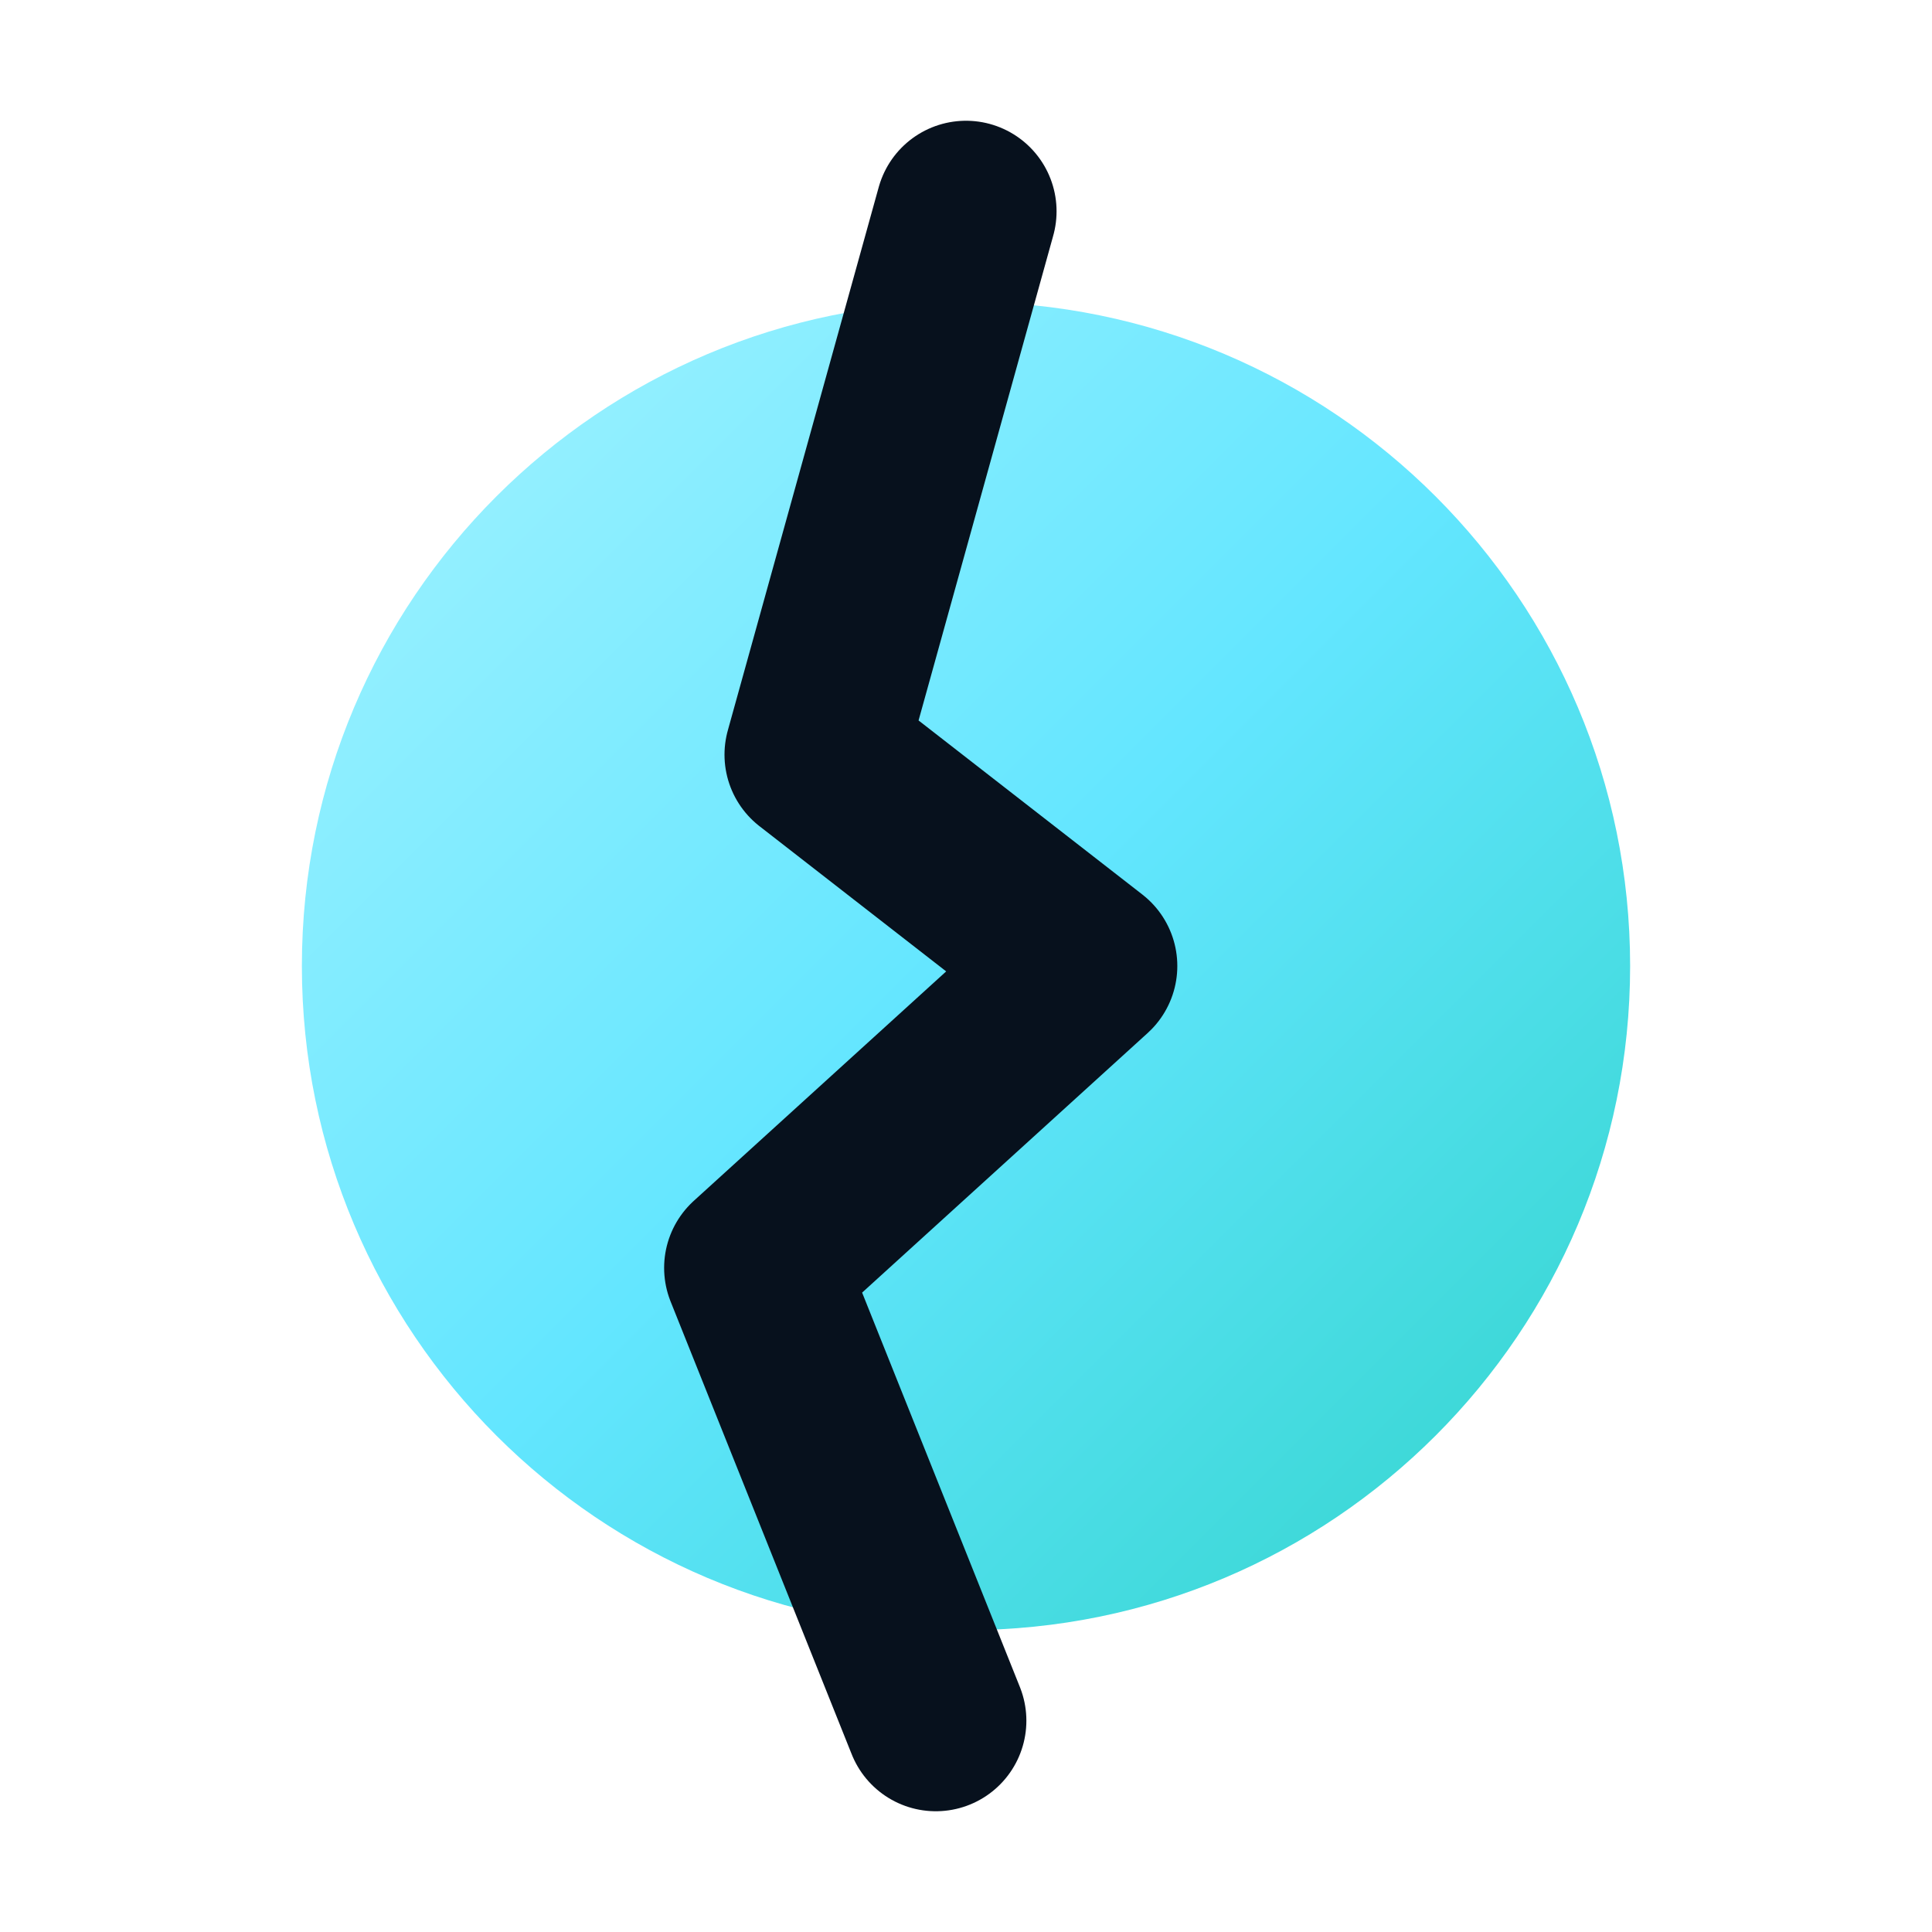
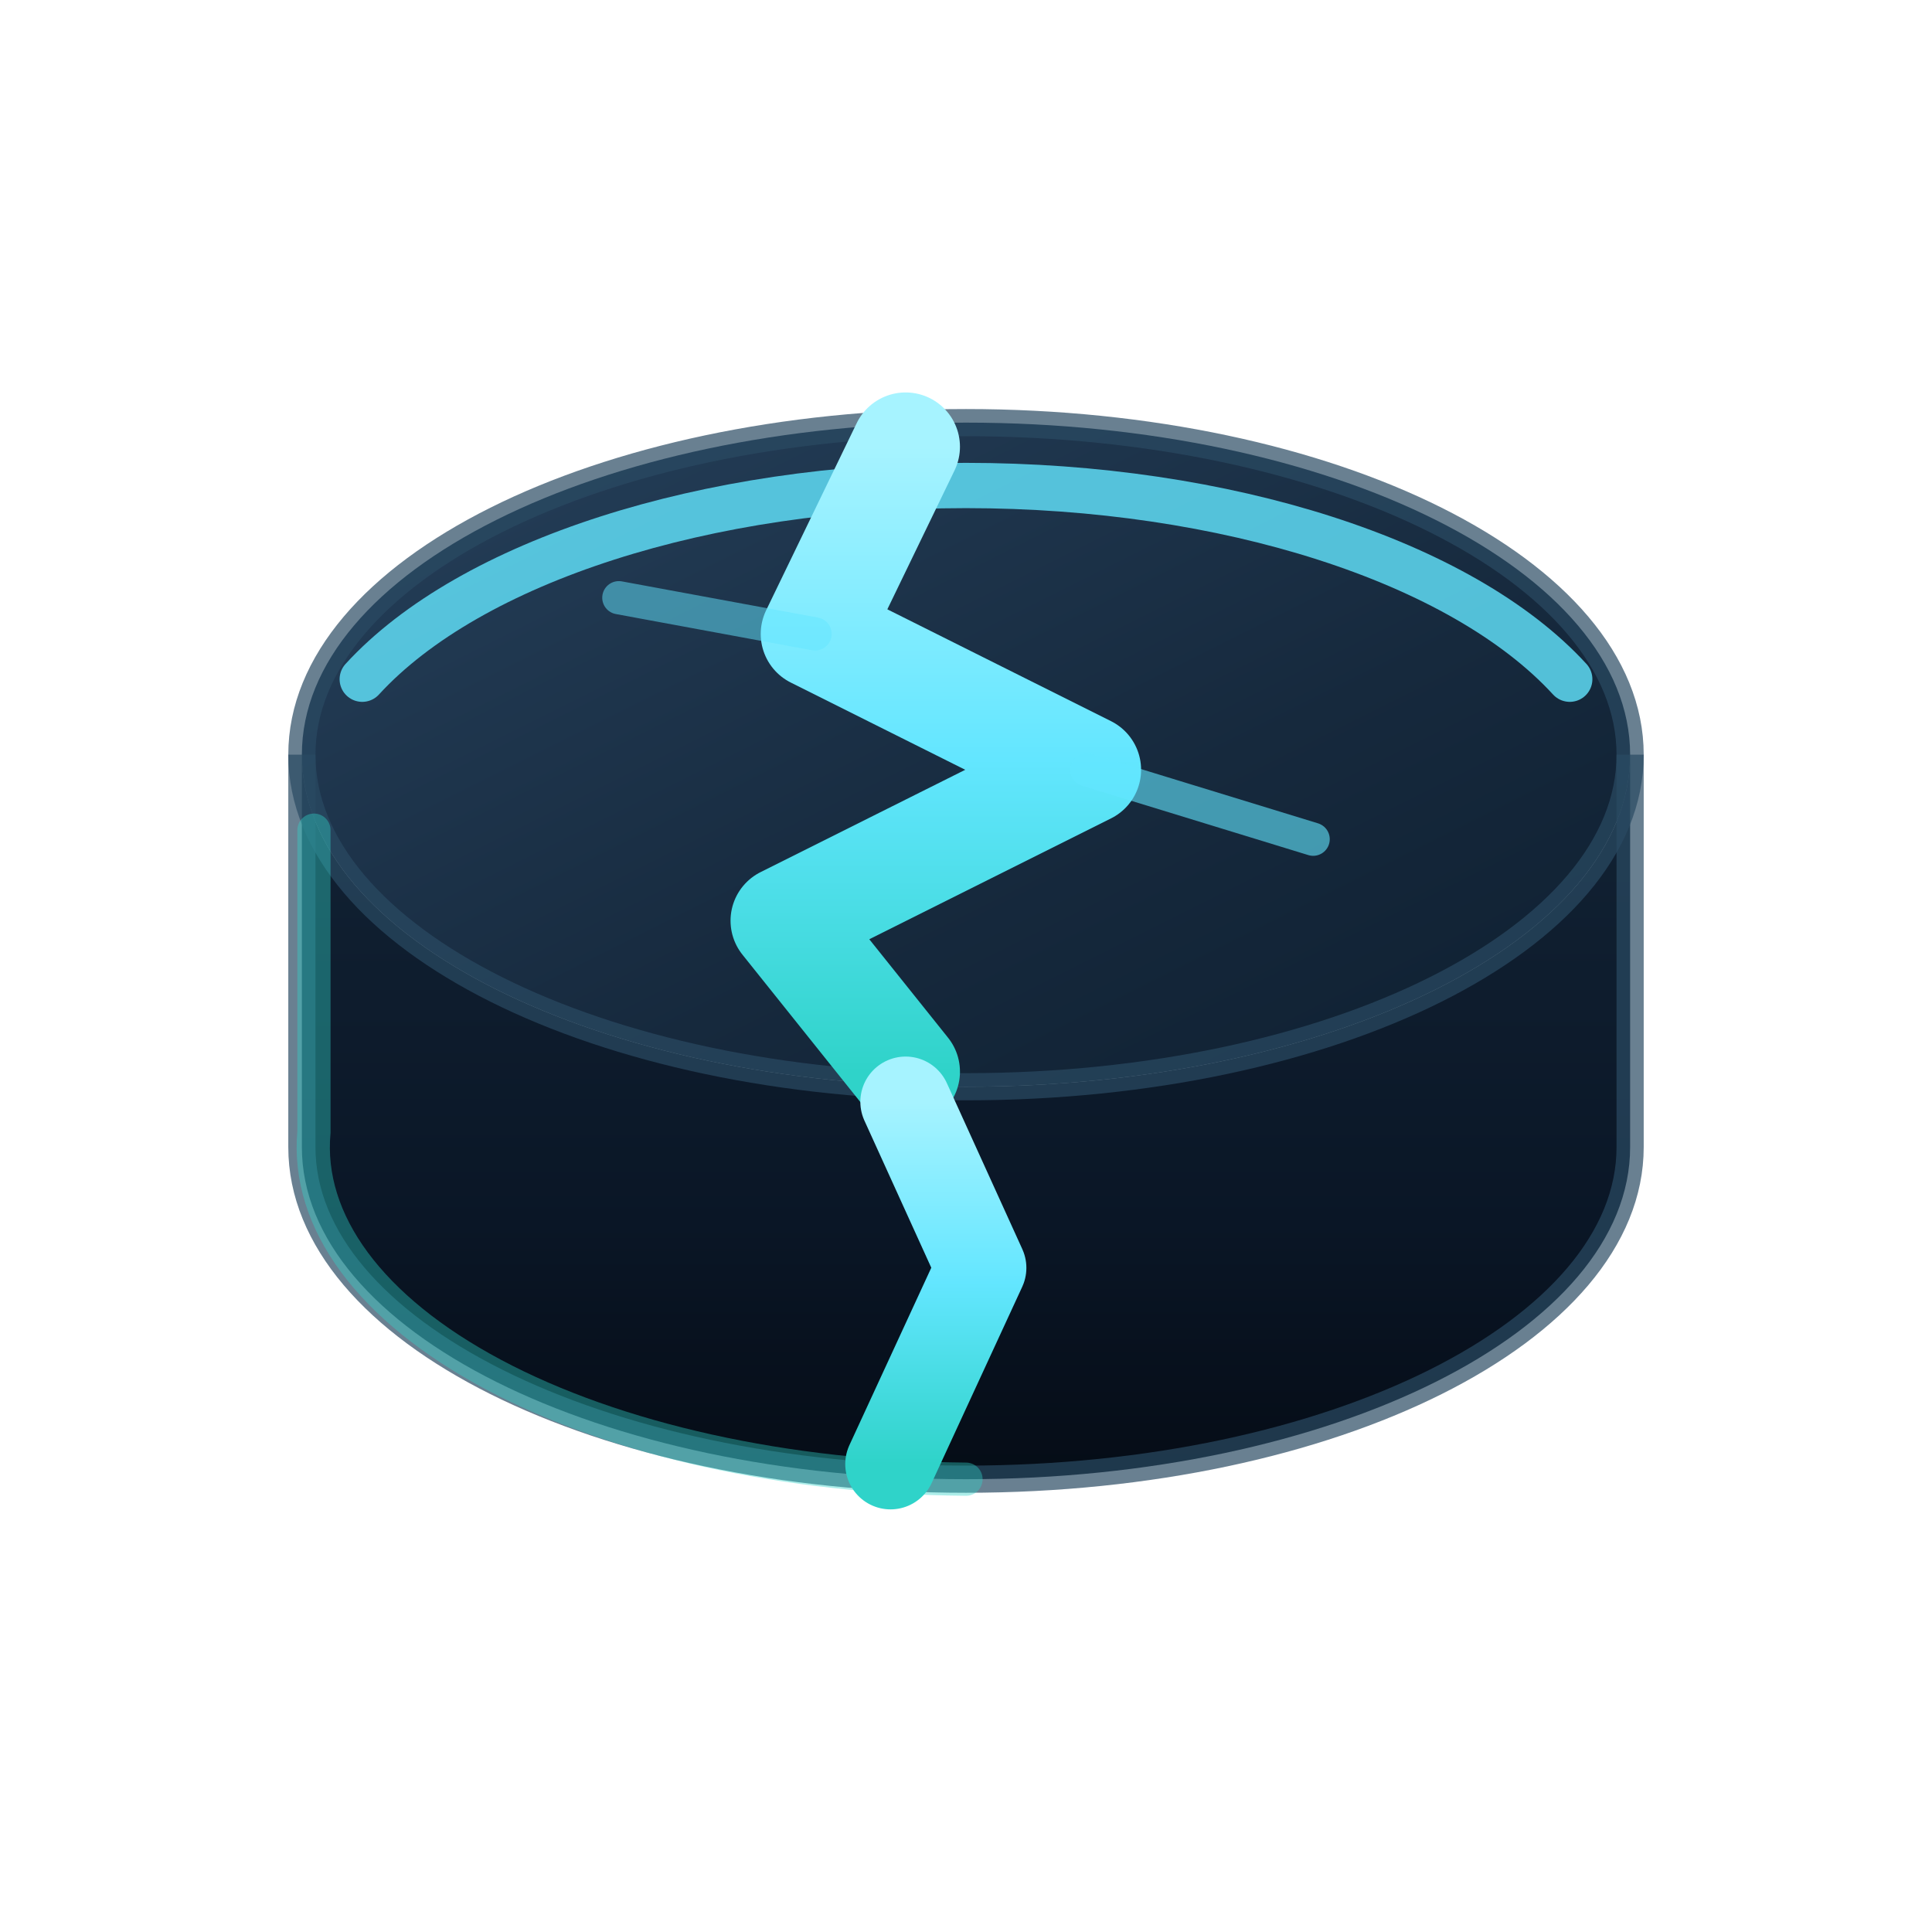
<svg xmlns="http://www.w3.org/2000/svg" viewBox="0 0 64 64" width="64" height="64" role="img" aria-label="Cracked Ice">
  <defs>
-     <linearGradient id="m" x1="0" y1="0" x2="1" y2="1">
+     <linearGradient id="pb-t" x1="0" y1="0" x2="1" y2="1">
+       <stop offset="0" stop-color="#26415c" />
+       <stop offset="0.6" stop-color="#16293d" />
+       <stop offset="1" stop-color="#0e1f30" />
+     </linearGradient>
+     <linearGradient id="pb-s" x1="0" y1="0" x2="0" y2="1">
+       <stop offset="0" stop-color="#122335" />
+       <stop offset="0.65" stop-color="#0a1626" />
+       <stop offset="1" stop-color="#050c16" />
+     </linearGradient>
+     <linearGradient id="pb-c" x1="0" y1="0" x2="0" y2="1">
      <stop offset="0" stop-color="#a6f3ff" />
-       <stop offset=".5" stop-color="#63e6ff" />
+       <stop offset="0.5" stop-color="#63e6ff" />
      <stop offset="1" stop-color="#2fd3c9" />
    </linearGradient>
  </defs>
-   <circle cx="32" cy="32" r="22" fill="url(#m)" />
-   <path d="M32 7 L27 25 L36 32 L25 42 L31 57" fill="none" stroke="#07111d" stroke-width="6" stroke-linejoin="round" stroke-linecap="round" />
+   <path d="M10 25 V38 A22 11 0 0 0 54 38 V25 A22 11 0 0 1 10 25 Z" fill="url(#pb-s)" />
+   <ellipse cx="32" cy="25" rx="22" ry="11" fill="url(#pb-t)" />
+   <path d="M10 25 V38 A22 11 0 0 0 54 38 V25" fill="none" stroke="#2a4a63" stroke-width="0.9" opacity="0.7" />
+   <ellipse cx="32" cy="25" rx="22" ry="11" fill="none" stroke="#2a4a63" stroke-width="0.9" opacity="0.7" />
+   <path d="M12 22.5 A22 11 0 0 1 52 22.5" fill="none" stroke="#63e6ff" stroke-width="1.5" stroke-linecap="round" opacity="0.8" />
+   <path d="M10.4 27.5 V37.5 A22 11 0 0 0 32 49" fill="none" stroke="#2fd3c9" stroke-width="1.1" stroke-linecap="round" opacity="0.4" />
+   <path d="M30 14.8 L27 21 L36 25.5 L26 30.5 L30 35.5" fill="none" stroke="url(#pb-c)" stroke-width="3.6" stroke-linejoin="round" stroke-linecap="round" />
+   <path d="M30 36.5 L32.5 42 L29.5 48.5" fill="none" stroke="url(#pb-c)" stroke-width="3" stroke-linejoin="round" stroke-linecap="round" />
+   <path d="M36 25.5 L43.5 27.8" stroke="#63e6ff" stroke-width="1.1" stroke-linecap="round" opacity="0.6" />
+   <path d="M27 21 L20.5 19.8" stroke="#63e6ff" stroke-width="1.1" stroke-linecap="round" opacity="0.5" />
</svg>
